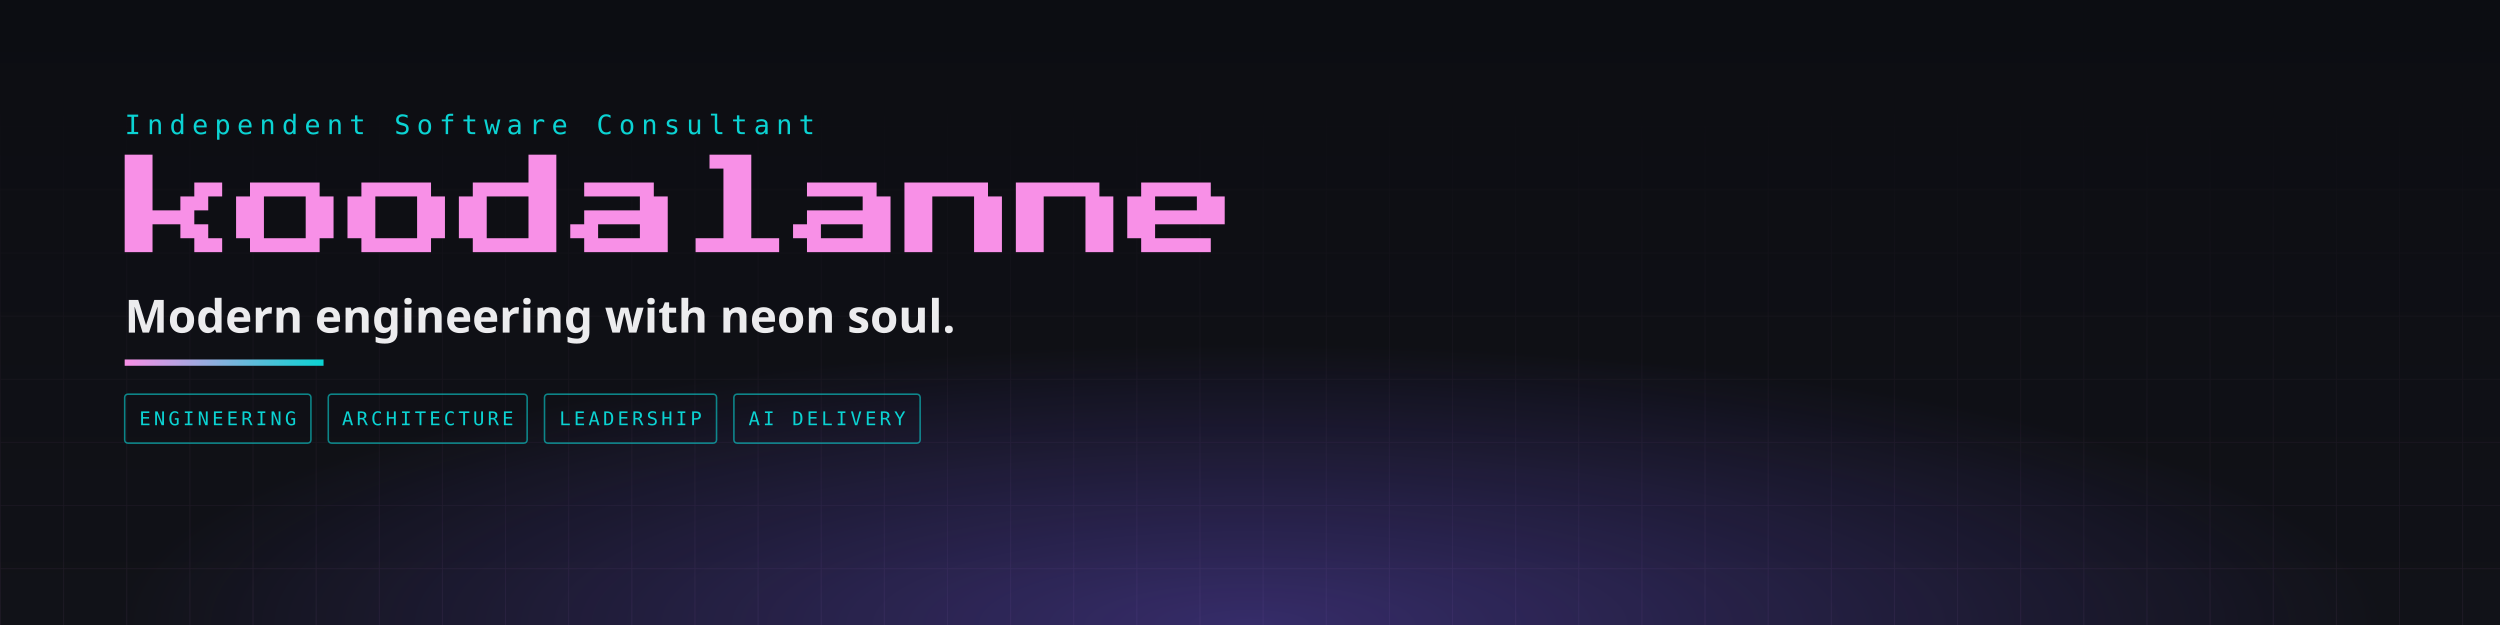
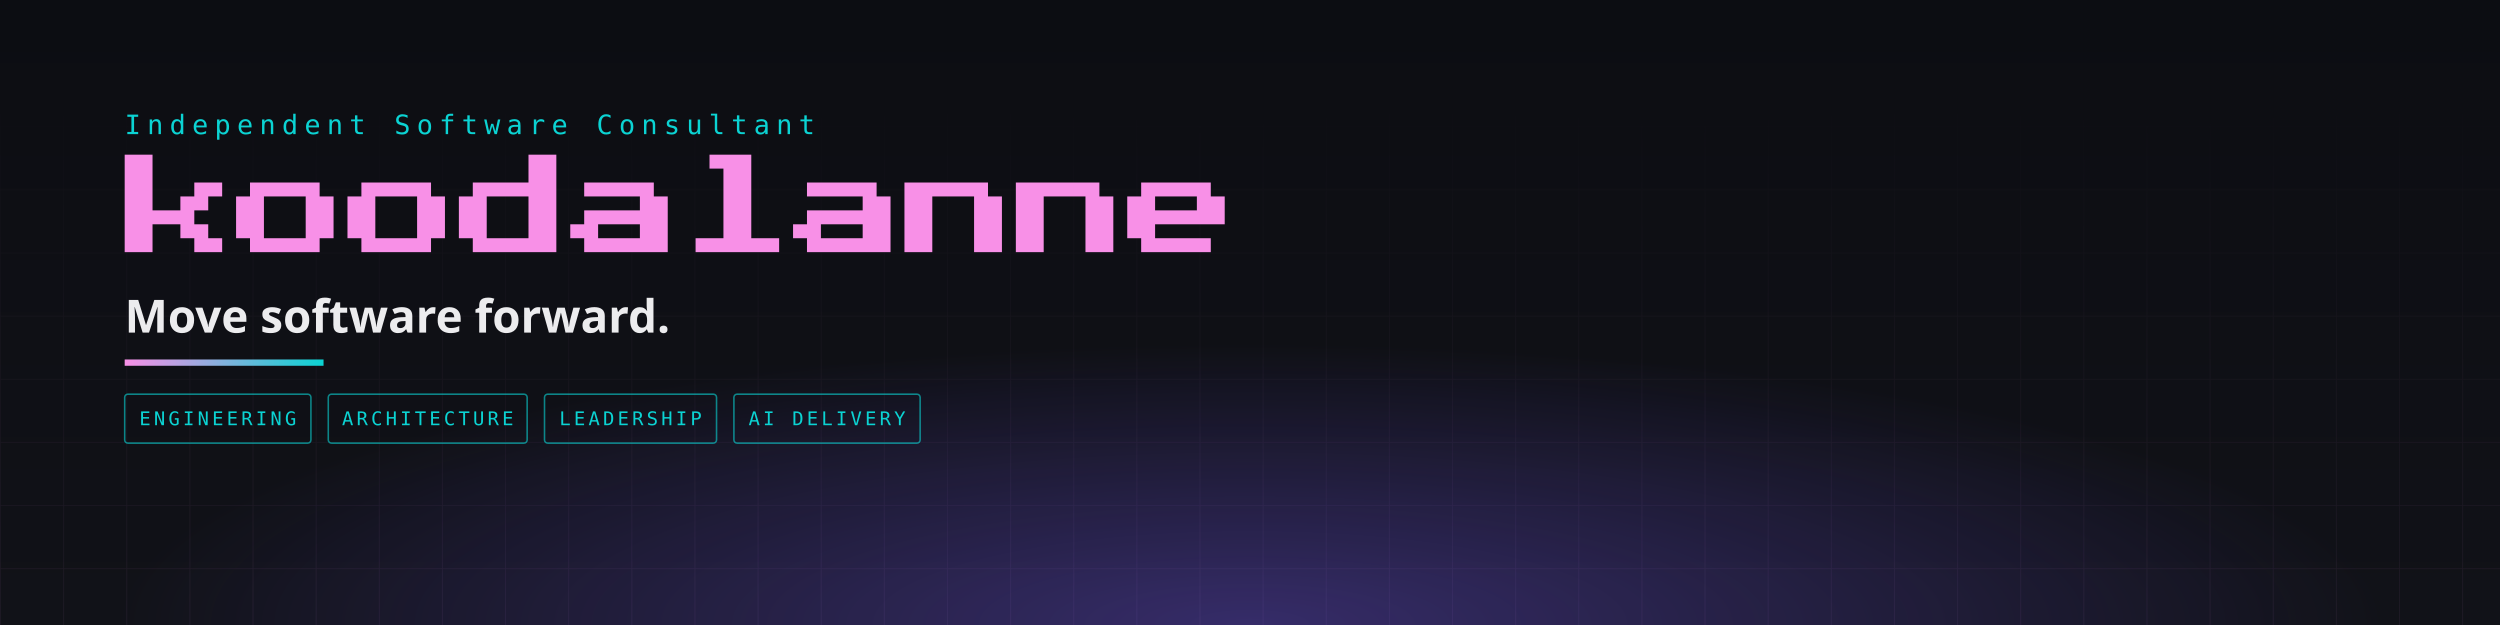
- <svg xmlns="http://www.w3.org/2000/svg" viewBox="0 0 1584 396" width="1584" height="396" role="img" aria-label="koodalanne — Modern engineering with neon soul.">
+ <svg xmlns="http://www.w3.org/2000/svg" viewBox="0 0 1584 396" width="1584" height="396" role="img" aria-label="koodalanne — Move software forward.">
  <defs>
    <pattern id="g" width="40" height="40" patternUnits="userSpaceOnUse">
      <path d="M40 0H0V40" fill="none" stroke="#f890e7" stroke-opacity="0.07" stroke-width="1" />
    </pattern>
    <linearGradient id="neon" x1="0" y1="0" x2="1" y2="0">
      <stop offset="0" stop-color="#f890e7" />
      <stop offset="1" stop-color="#0bd3d3" />
    </linearGradient>
    <radialGradient id="glow" cx="50%" cy="100%" r="75%">
      <stop offset="0" stop-color="#7a5cff" stop-opacity="0.35" />
      <stop offset="60%" stop-color="#7a5cff" stop-opacity="0" />
    </radialGradient>
    <linearGradient id="bg" x1="0" y1="0" x2="0" y2="1">
      <stop offset="0" stop-color="#0c0d12" />
      <stop offset="1" stop-color="#111218" />
    </linearGradient>
    <linearGradient id="fade" x1="0" y1="1" x2="0" y2="0">
      <stop offset="0" stop-color="#fff" />
      <stop offset="0.85" stop-color="#fff" stop-opacity="0" />
    </linearGradient>
    <mask id="gridmask">
      <rect width="100%" height="100%" fill="url(#fade)" />
    </mask>
  </defs>
  <rect width="1584" height="396" fill="url(#bg)" />
  <rect width="1584" height="396" fill="url(#g)" mask="url(#gridmask)" />
  <rect width="1584" height="396" fill="url(#glow)" />
  <text x="79" y="85" font-family="'JetBrains Mono', monospace" font-size="17" letter-spacing="4" fill="#0bd3d3">Independent Software Consultant</text>
  <g transform="translate(79.0,98.0) scale(0.07058)">
    <g transform="translate(0,1000) scale(1,-1)" fill="#f890e7">
      <path transform="translate(0,0)" d="M0 125V1000H250V500H500V625H625V750H875V625H750V500H625V375H750V250H875V125H625V250H500V375H250V125Z" />
      <path transform="translate(1000,0)" d="M125 125V250H0V625H125V750H750V625H875V250H750V125ZM250 250H625V625H250Z" />
      <path transform="translate(2000,0)" d="M125 125V250H0V625H125V750H750V625H875V250H750V125ZM250 250H625V625H250Z" />
      <path transform="translate(3000,0)" d="M125 125V250H0V625H125V750H625V1000H875V125ZM250 250H625V625H250Z" />
      <path transform="translate(4000,0)" d="M125 125V250H0V375H125V500H625V625H125V750H750V625H875V125ZM250 250H625V375H250Z" />
      <path transform="translate(5000,0)" d="M125 125V250H375V875H250V1000H625V250H875V125Z" />
      <path transform="translate(6000,0)" d="M125 125V250H0V375H125V500H625V625H125V750H750V625H875V125ZM250 250H625V375H250Z" />
      <path transform="translate(7000,0)" d="M0 125V750H750V625H875V125H625V625H250V125Z" />
      <path transform="translate(8000,0)" d="M0 125V750H750V625H875V125H625V625H250V125Z" />
      <path transform="translate(9000,0)" d="M125 125V250H0V625H125V750H750V625H875V375H250V250H750V125ZM250 500H625V625H250Z" />
    </g>
  </g>
-   <text x="79" y="210.756" font-family="'Space Grotesk', system-ui, sans-serif" font-size="29" font-weight="700" fill="#ececee">Modern engineering with neon soul.</text>
+   <text x="79" y="210.756" font-family="'Space Grotesk', system-ui, sans-serif" font-size="29" font-weight="700" fill="#ececee">Move software forward.</text>
  <rect x="79" y="227.756" width="126" height="4" fill="url(#neon)" />
  <rect x="79" y="249.756" width="118" height="31" rx="2" fill="none" stroke="#0bd3d3" stroke-opacity="0.6" />
  <text x="138" y="265.256" text-anchor="middle" dominant-baseline="central" font-family="'JetBrains Mono', monospace" font-size="12" letter-spacing="2" fill="#0bd3d3">ENGINEERING</text>
  <rect x="208" y="249.756" width="126" height="31" rx="2" fill="none" stroke="#0bd3d3" stroke-opacity="0.6" />
  <text x="271" y="265.256" text-anchor="middle" dominant-baseline="central" font-family="'JetBrains Mono', monospace" font-size="12" letter-spacing="2" fill="#0bd3d3">ARCHITECTURE</text>
  <rect x="345" y="249.756" width="109" height="31" rx="2" fill="none" stroke="#0bd3d3" stroke-opacity="0.6" />
  <text x="399.5" y="265.256" text-anchor="middle" dominant-baseline="central" font-family="'JetBrains Mono', monospace" font-size="12" letter-spacing="2" fill="#0bd3d3">LEADERSHIP</text>
  <rect x="465" y="249.756" width="118" height="31" rx="2" fill="none" stroke="#0bd3d3" stroke-opacity="0.6" />
  <text x="524" y="265.256" text-anchor="middle" dominant-baseline="central" font-family="'JetBrains Mono', monospace" font-size="12" letter-spacing="2" fill="#0bd3d3">AI DELIVERY</text>
</svg>
